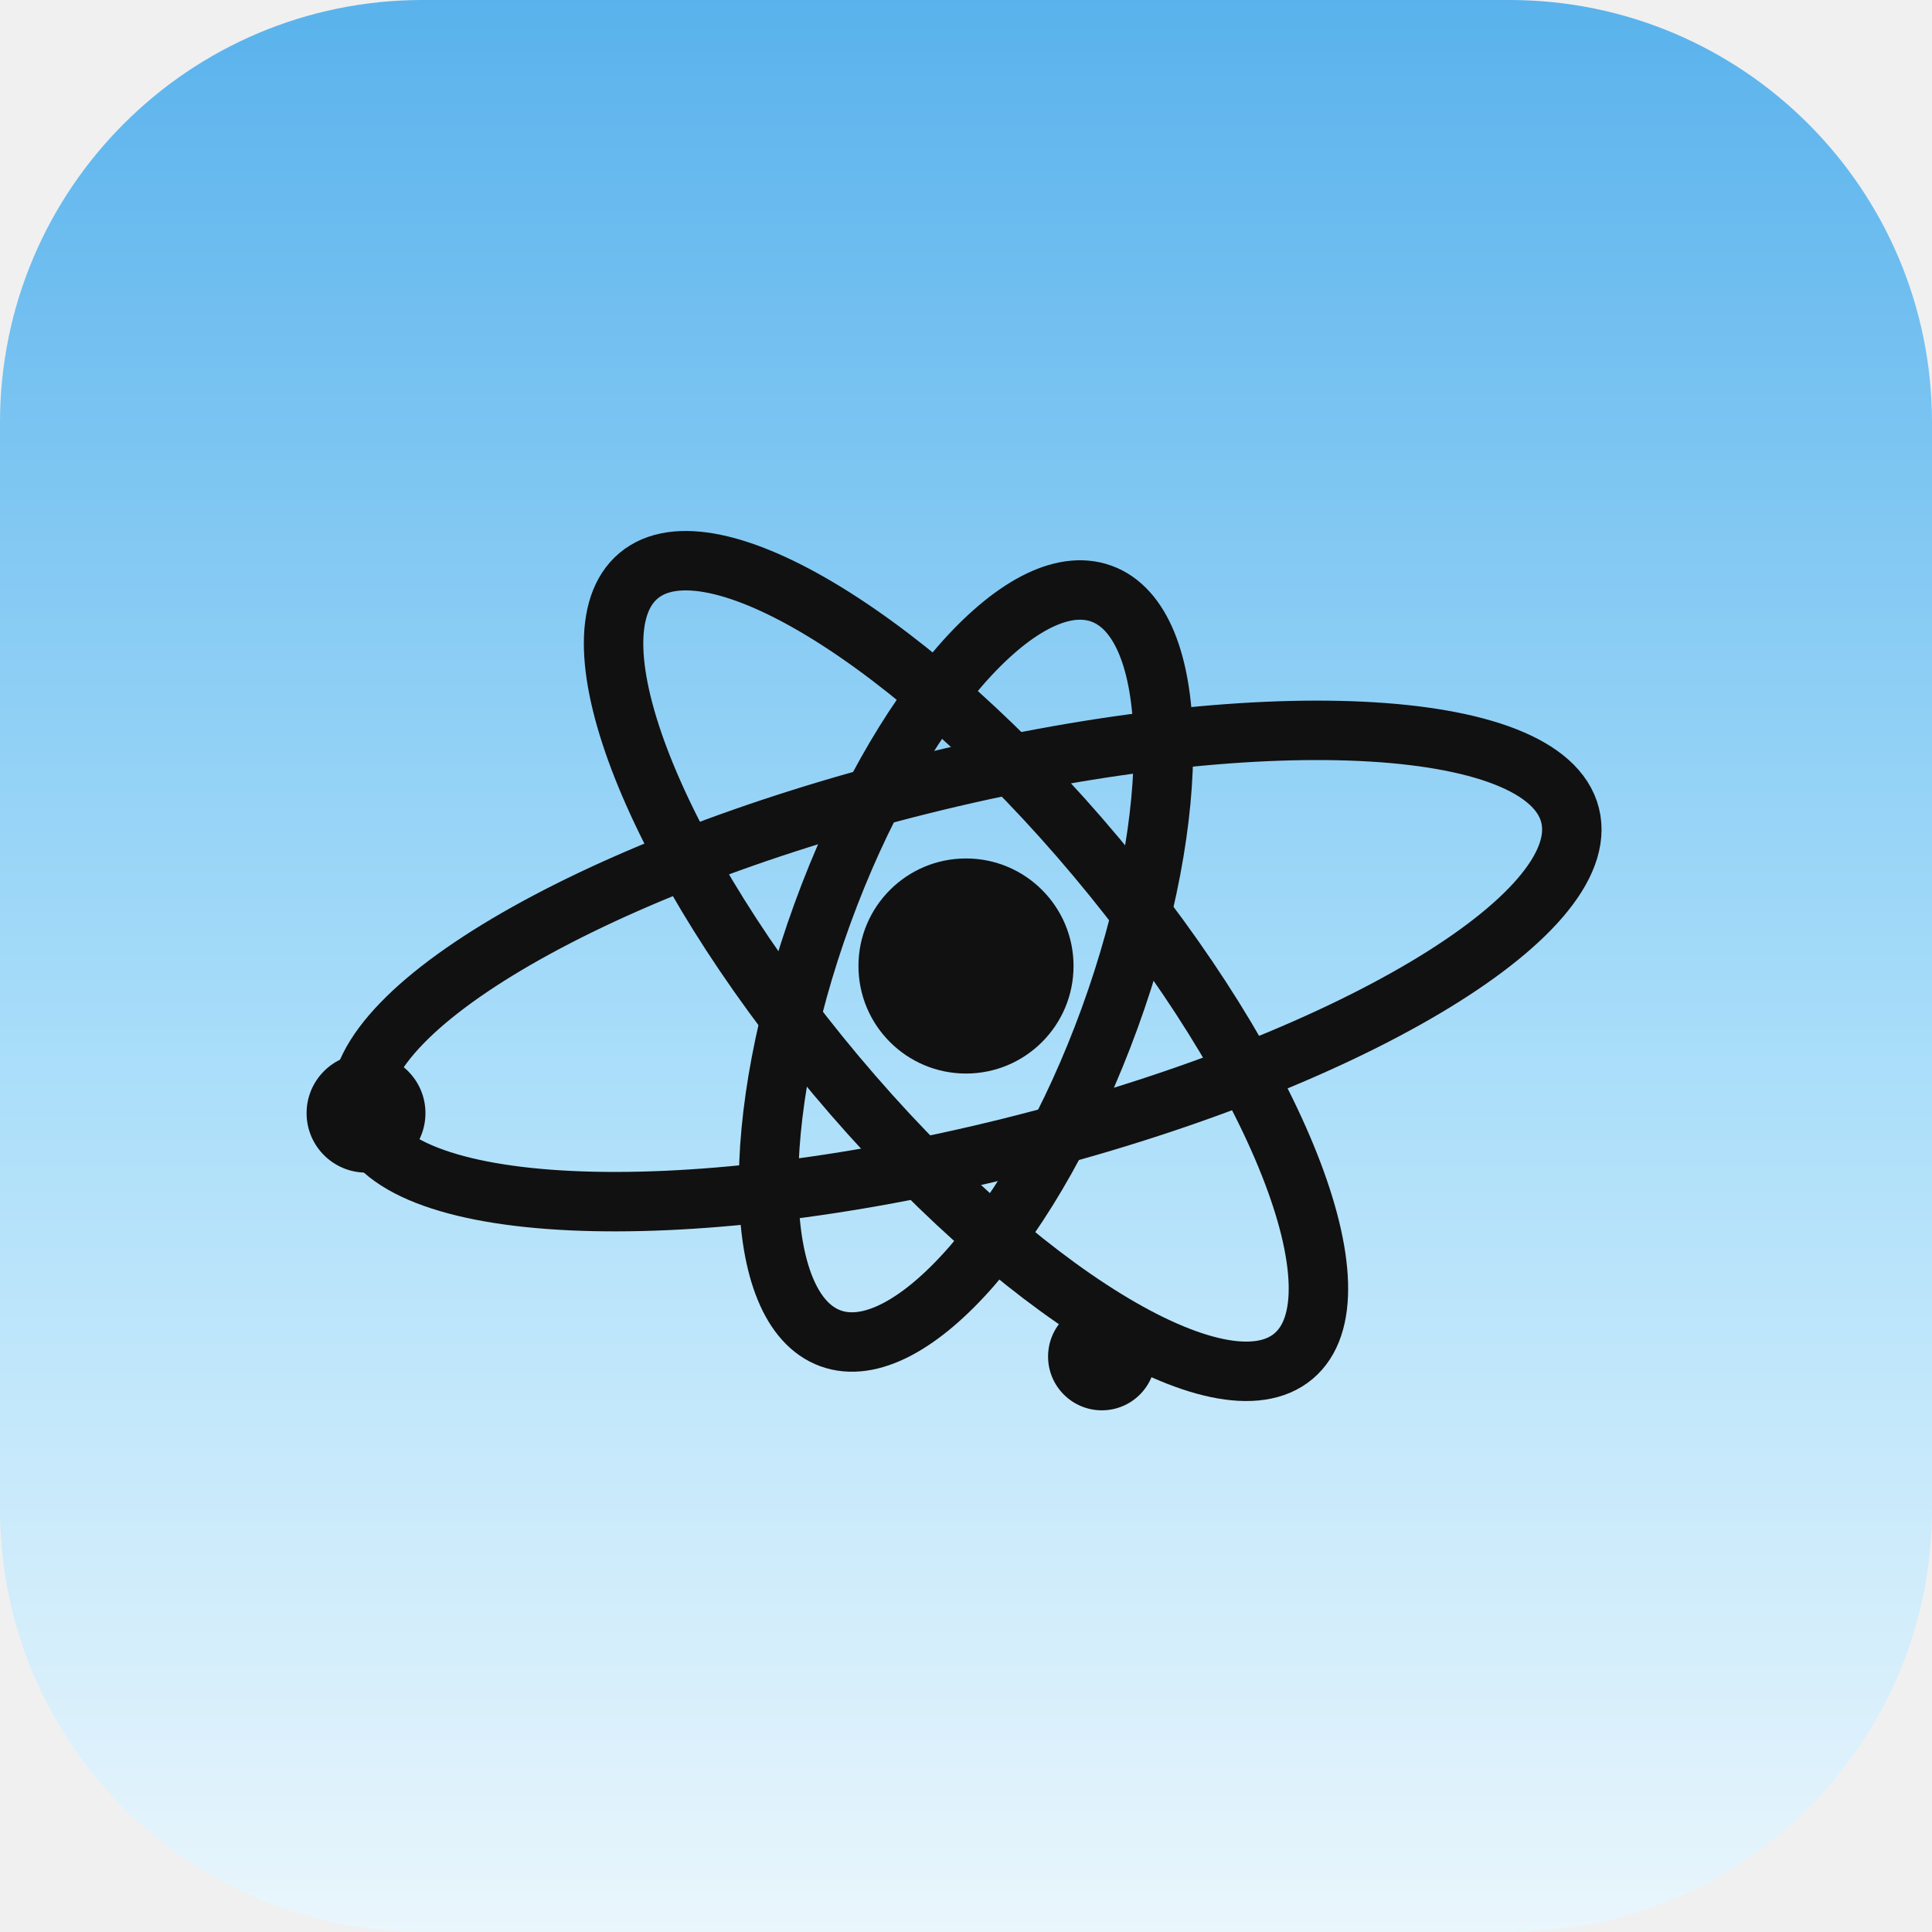
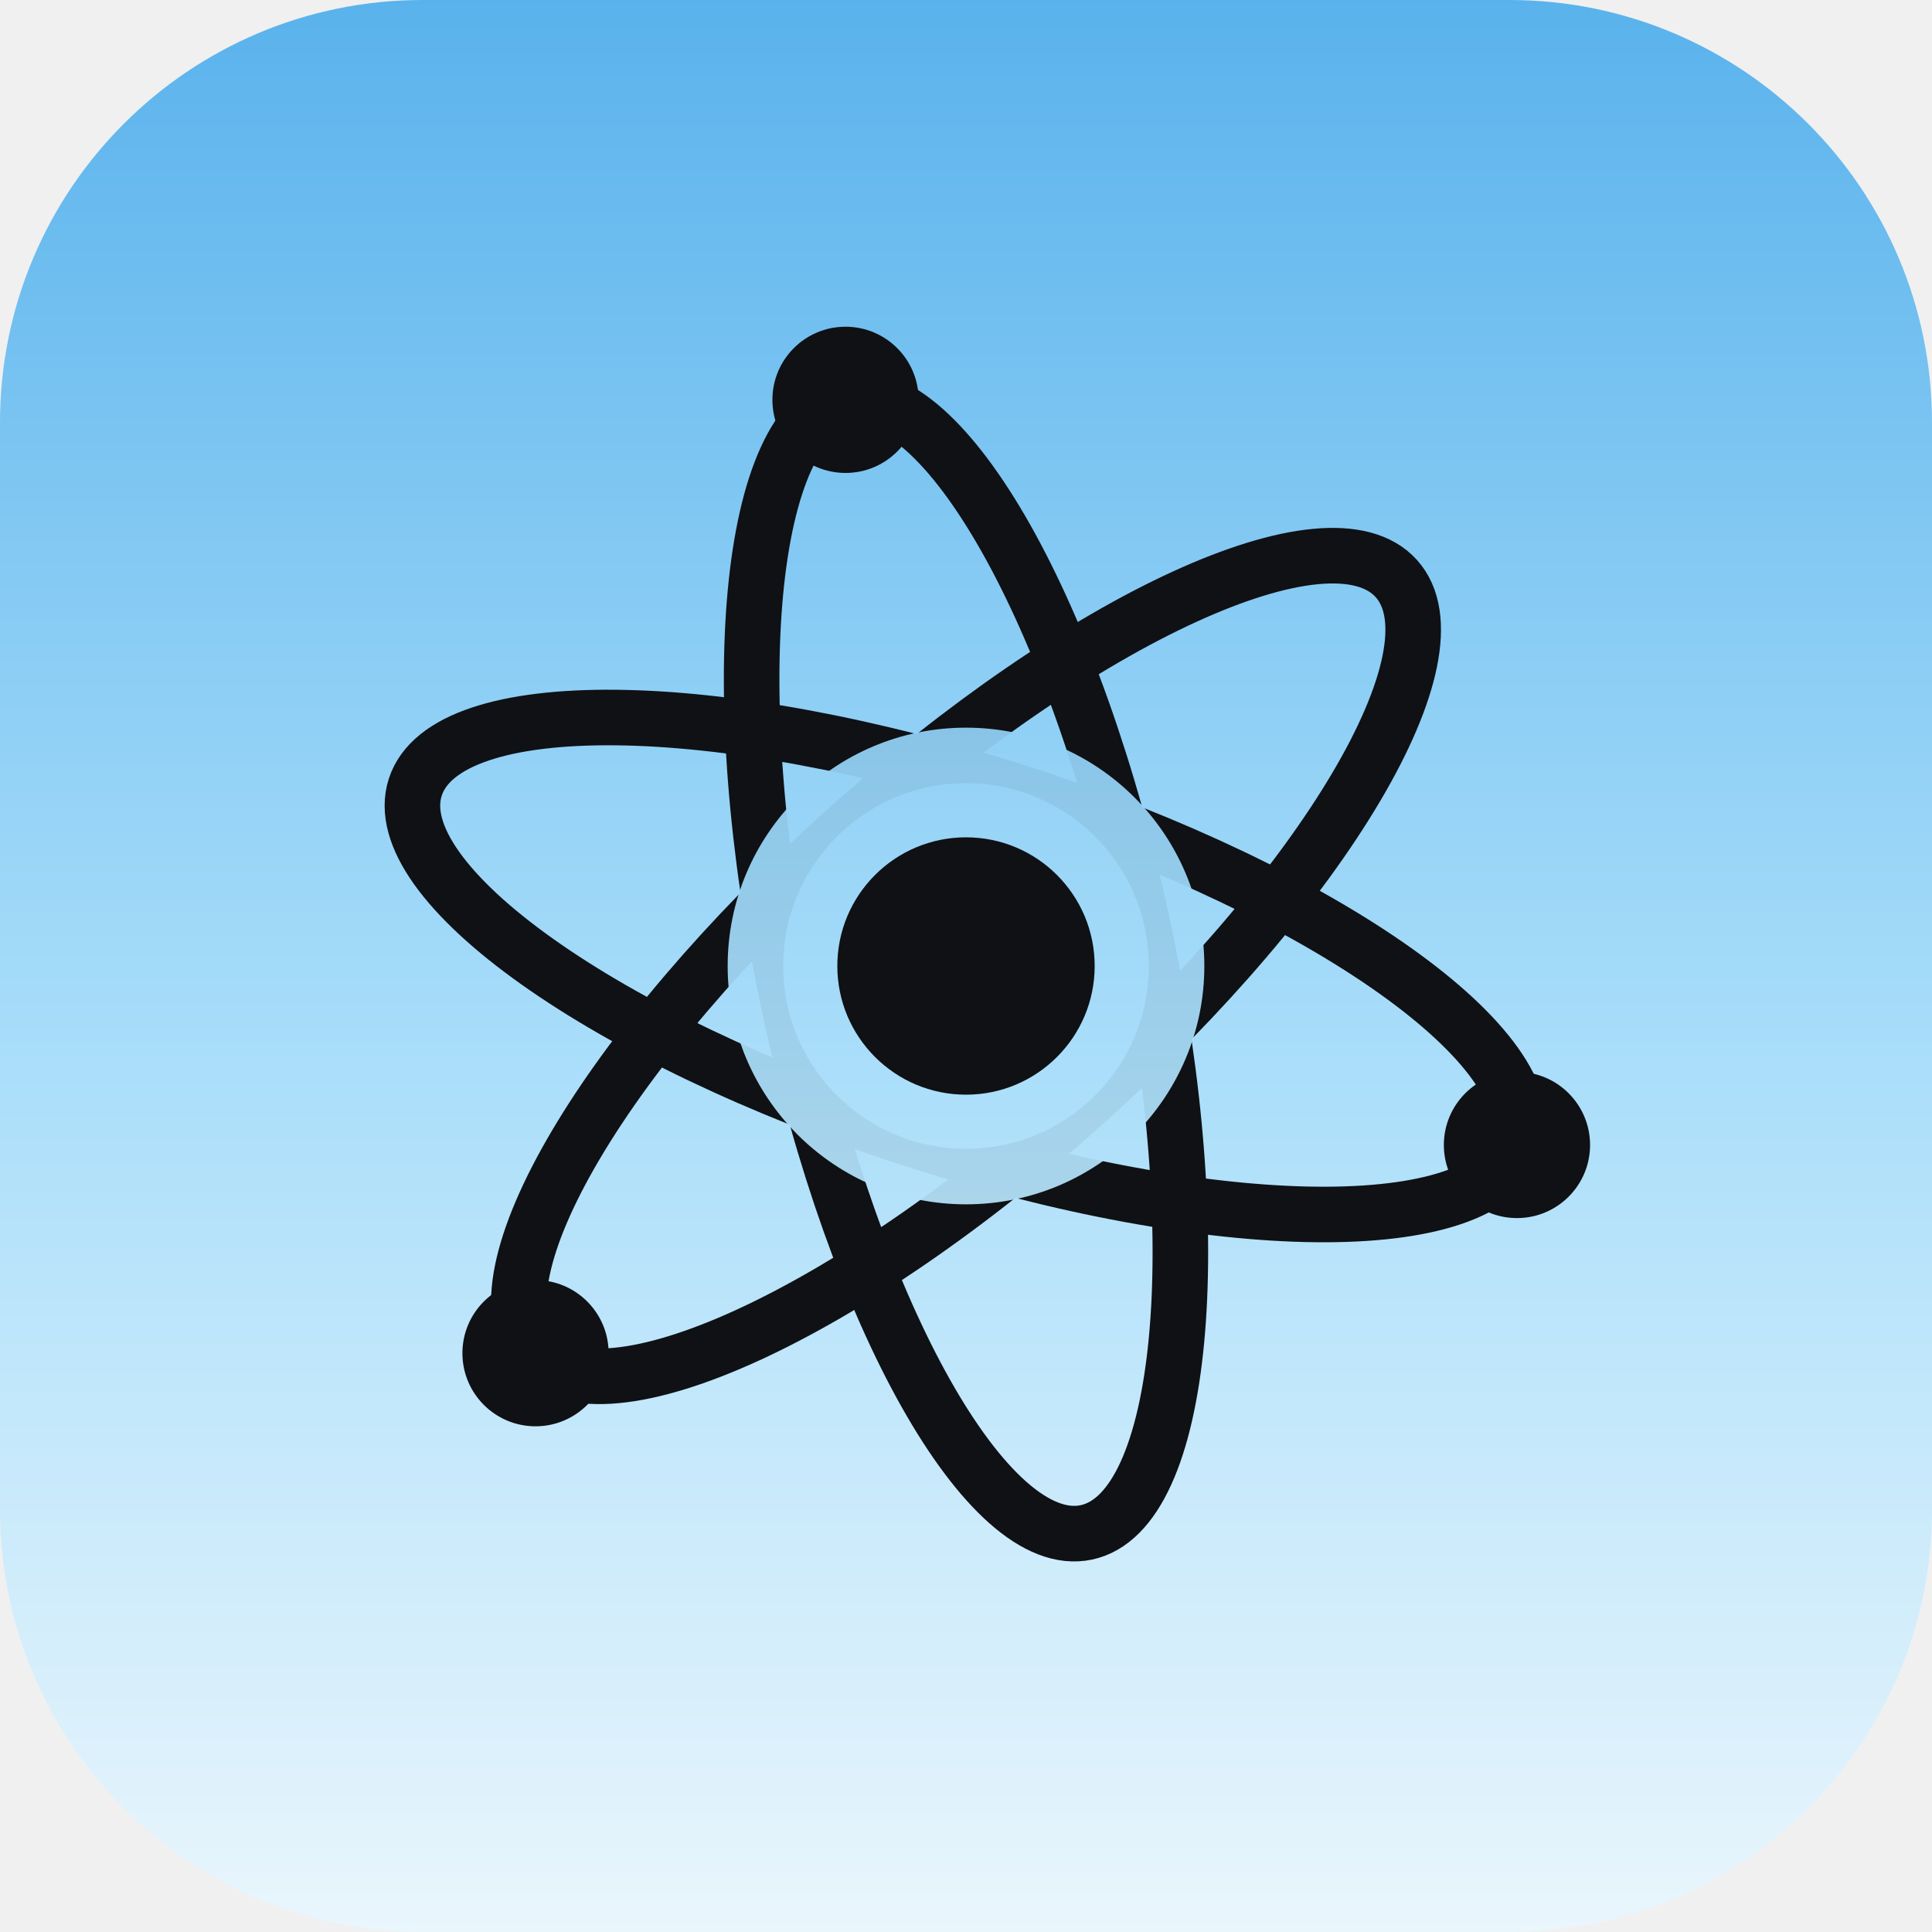
<svg xmlns="http://www.w3.org/2000/svg" viewBox="0 0 512 512">
  <defs>
    <linearGradient id="g" x1="0" y1="0" x2="0" y2="1">
      <stop offset="0" stop-color="#59b2ec" />
      <stop offset=".55" stop-color="#aadefa" />
      <stop offset="1" stop-color="#eaf6fc" />
    </linearGradient>
  </defs>
  <rect width="512" height="512" rx="112" fill="url(#g)" />
-   <g transform="translate(256 256) scale(15) translate(-12 -12)" fill="none" stroke="#111" stroke-width="1.05" stroke-linecap="round">
-     <ellipse cx="12" cy="12" rx="11" ry="3.3" transform="rotate(-14 12 12)" />
-     <ellipse cx="12" cy="12" rx="9" ry="3" transform="rotate(50 12 12)" />
-     <ellipse cx="12" cy="12" rx="7" ry="2.7" transform="rotate(110 12 12)" />
-     <circle cx="12" cy="12" r="1.9" fill="#111" stroke="none" />
-     <circle cx="1.4" cy="14.6" r="1.05" fill="#111" stroke="none" />
-     <circle cx="14.4" cy="18.9" r=".95" fill="#111" stroke="none" />
+   <g transform="translate(256 256) scale(15.5) translate(-12 -12)" fill="none" stroke="#0f1115" stroke-width="0.95">
+     <defs>
+       <mask id="am">
+         <rect x="-2" y="-2" width="28" height="28" fill="#fff" />
+         <circle cx="12" cy="12" r="3.6" fill="#000" />
+       </mask>
+     </defs>
+     <g mask="url(#am)">
+       <ellipse cx="12" cy="12" rx="9.9" ry="3.1" transform="rotate(18 12 12)" />
+       <ellipse cx="12" cy="12" rx="9.9" ry="3.1" transform="rotate(78 12 12)" />
+       <ellipse cx="12" cy="12" rx="9.9" ry="3.1" transform="rotate(138 12 12)" />
+     </g>
+     <circle cx="12" cy="12" r="2.2" fill="#0f1115" stroke="none" />
+     <circle cx="21.42" cy="15.06" r="1.25" fill="#0f1115" stroke="none" />
+     <circle cx="9.94" cy="2.32" r="1.25" fill="#0f1115" stroke="none" />
+     <circle cx="4.64" cy="18.62" r="1.25" fill="#0f1115" stroke="none" />
  </g>
</svg>
